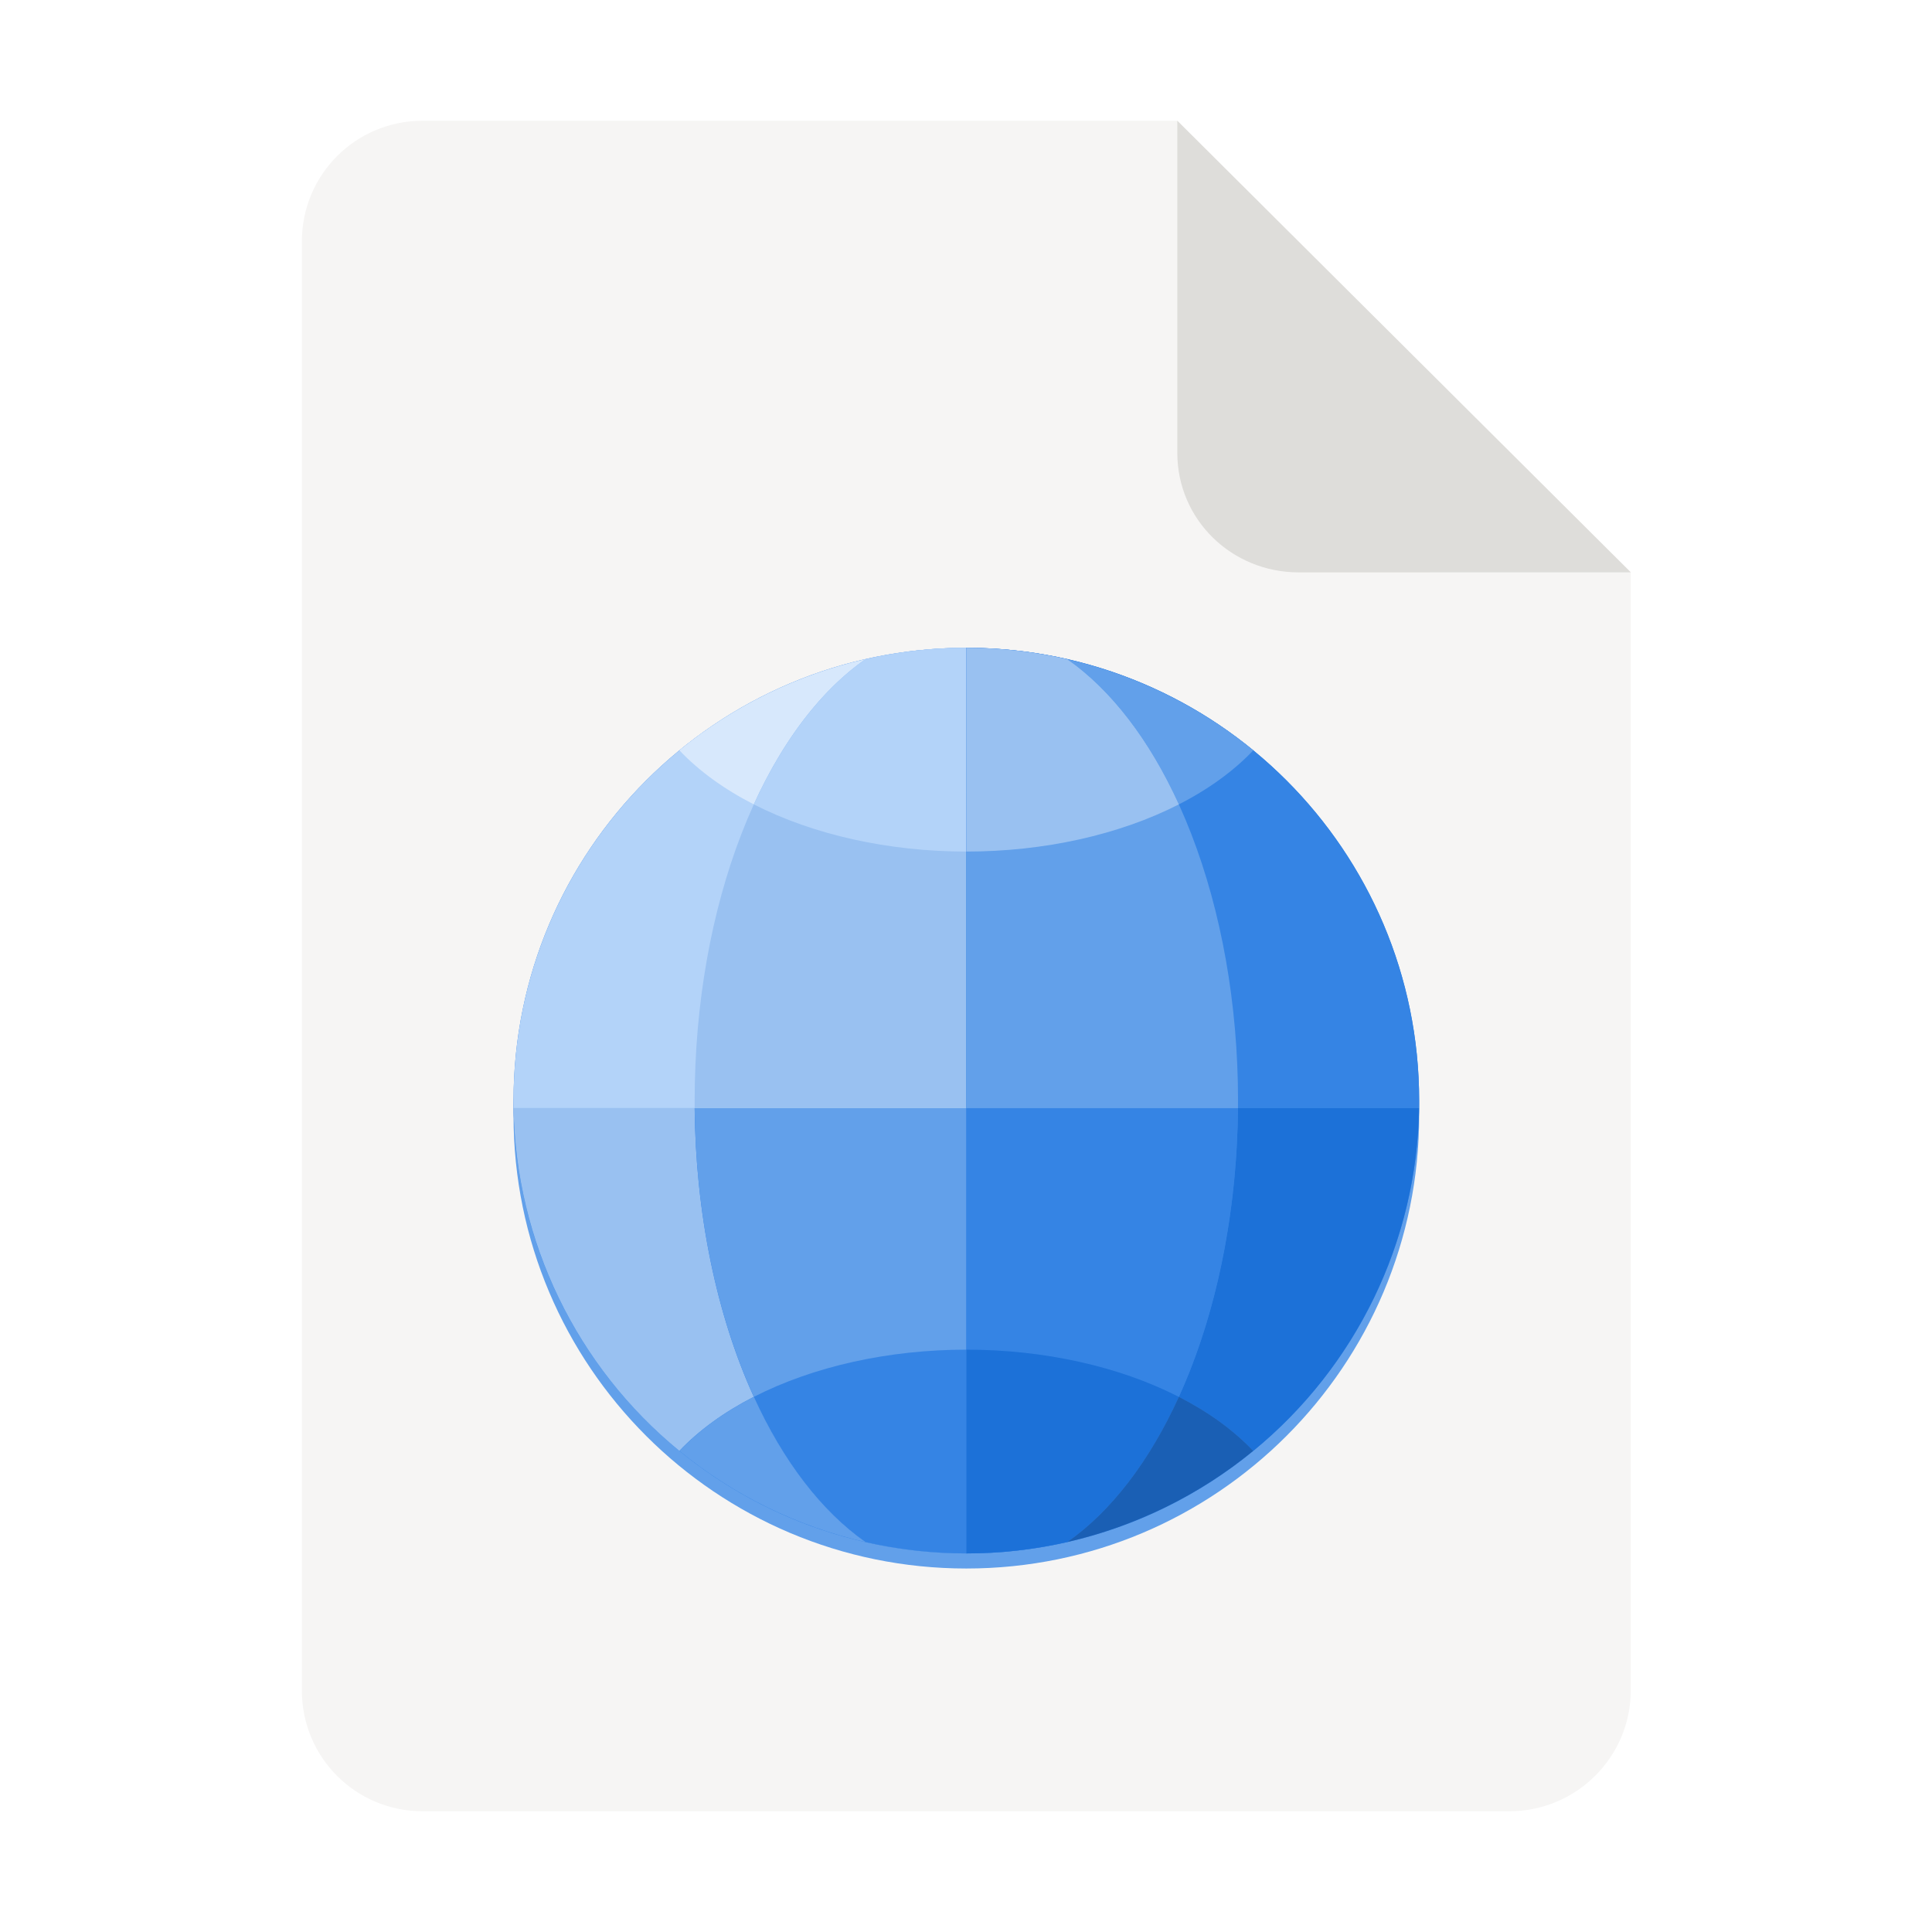
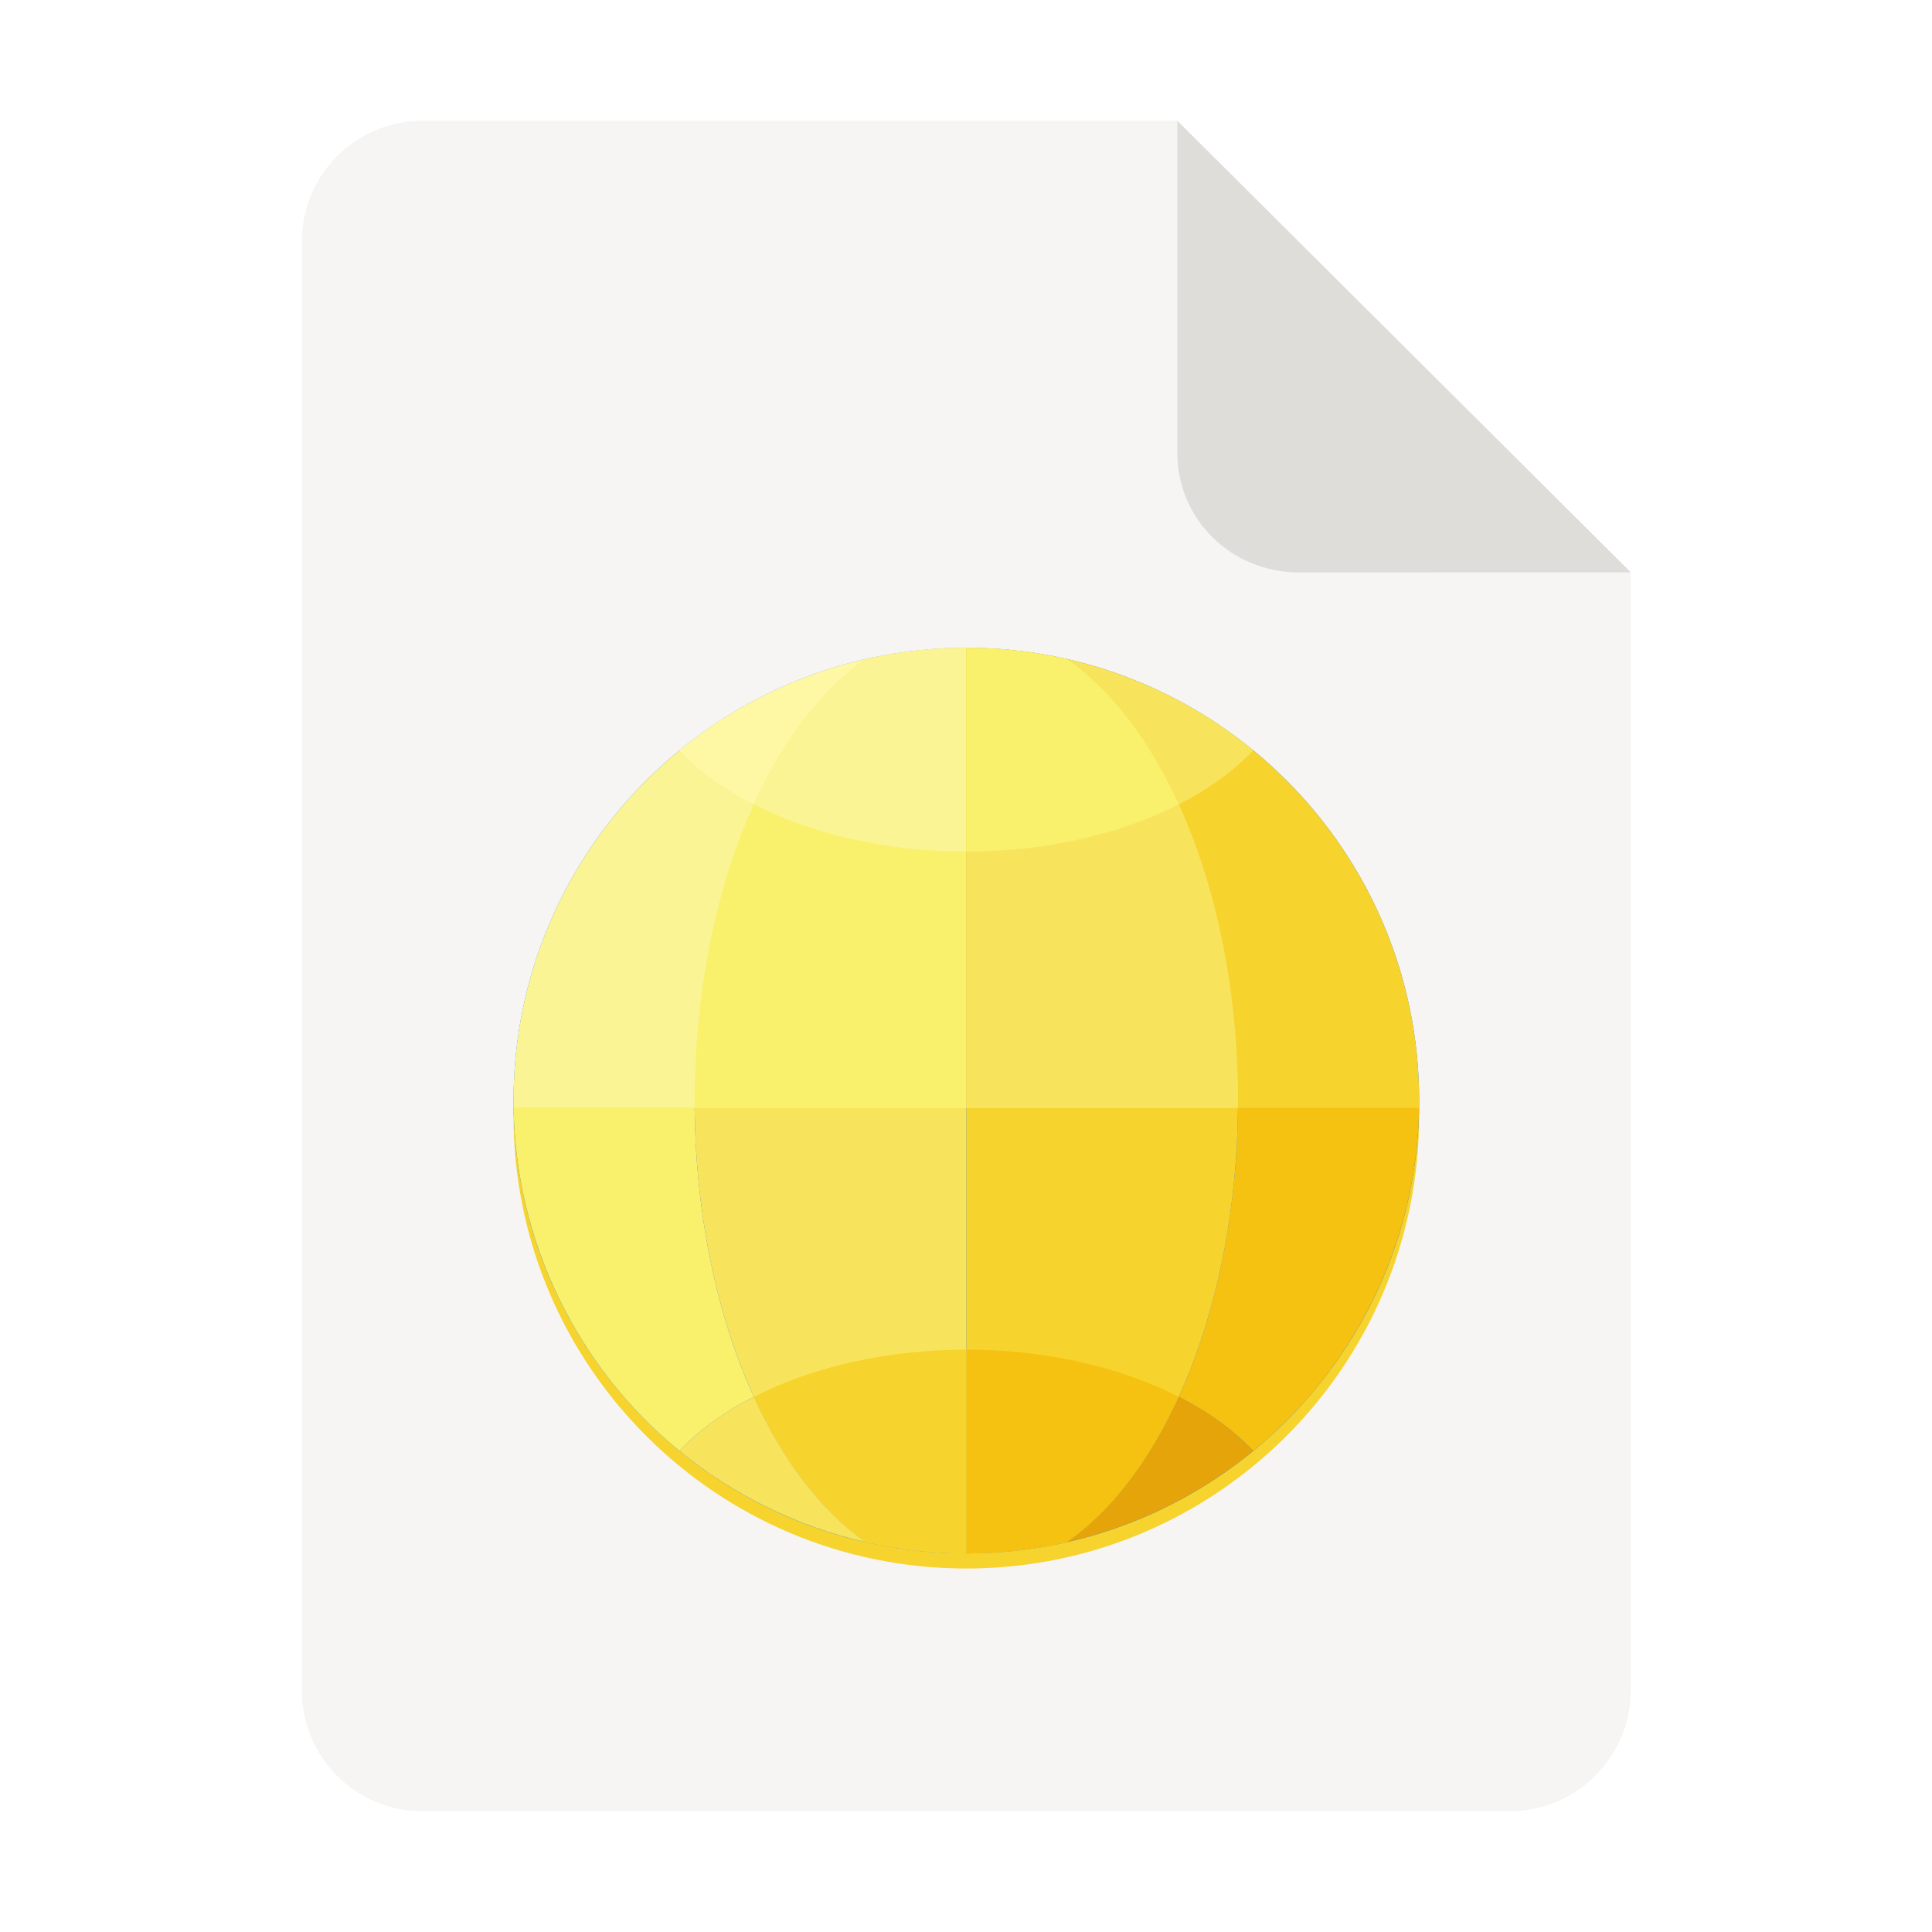
- <svg xmlns="http://www.w3.org/2000/svg" height="128px" viewBox="0 0 128 128" width="128px">
-   <path d="m 28 8 h 50 l 30.043 29.918 v 74.059 c 0 4.434 -3.609 8.023 -8.043 8.023 h -72 c -4.434 0 -8 -3.566 -8 -8 v -96 c 0 -4.434 3.566 -8 8 -8 z m 0 0" fill="#f6f5f4" />
-   <path d="m 78 8 v 22 c 0 4.434 3.609 7.922 8.043 7.922 l 22 -0.004 z m 0 0" fill="#deddda" />
-   <path d="m 94.023 73.918 c 0 16.57 -13.434 30 -30 30 c -16.57 0 -30 -13.43 -30 -30 c 0 -16.566 13.43 -30 30 -30 c 16.566 0 30 13.434 30 30 z m 0 0" fill="#62a0ea" />
-   <path d="m 94.023 72.918 c 0 16.57 -13.434 30 -30 30 c -16.57 0 -30 -13.43 -30 -30 c 0 -16.566 13.43 -30 30 -30 c 16.566 0 30 13.434 30 30 z m 0 0" fill="#3584e4" />
-   <path d="m 46.023 73.418 c 0.062 6.957 1.441 13.684 3.918 19.125 c -1.969 1.008 -3.641 2.223 -4.93 3.582 c -6.82 -5.586 -10.84 -13.891 -10.984 -22.707 z m 0 0" fill="#99c1f1" />
-   <path d="m 64.023 73.418 v 29.5 c -2.254 0 -4.496 -0.254 -6.691 -0.754 c -6.734 -4.719 -11.191 -16.051 -11.309 -28.746 z m 0 0" fill="#62a0ea" />
-   <path d="m 64.023 89.418 v 13.5 c -2.254 0 -4.496 -0.254 -6.691 -0.754 c -2.898 -2.031 -5.445 -5.344 -7.391 -9.617 c 3.953 -2.023 8.938 -3.129 14.082 -3.129 z m 0 0" fill="#3584e4" />
-   <path d="m 49.941 92.543 c 1.945 4.273 4.492 7.59 7.391 9.621 c -4.516 -1.035 -8.734 -3.102 -12.32 -6.039 c 1.289 -1.359 2.961 -2.574 4.93 -3.582 z m 0 0" fill="#62a0ea" />
-   <path d="m 82.02 73.418 c -0.062 6.961 -1.441 13.684 -3.918 19.129 c 1.973 1.008 3.641 2.219 4.93 3.578 c 6.82 -5.586 10.84 -13.891 10.988 -22.707 z m 0 0" fill="#1c71d8" />
-   <path d="m 64.023 73.418 v 29.5 c 2.25 0 4.492 -0.254 6.688 -0.754 c 6.734 -4.719 11.195 -16.051 11.309 -28.746 z m 0 0" fill="#3584e4" />
-   <path d="m 64.023 89.418 v 13.5 c 2.25 0 4.492 -0.254 6.688 -0.754 c 2.898 -2.031 5.445 -5.344 7.391 -9.617 c -3.953 -2.023 -8.934 -3.129 -14.078 -3.129 z m 0 0" fill="#1c71d8" />
-   <path d="m 78.102 92.543 c -1.945 4.273 -4.492 7.59 -7.391 9.621 c 4.52 -1.035 8.734 -3.102 12.32 -6.039 c -1.289 -1.359 -2.957 -2.574 -4.93 -3.582 z m 0 0" fill="#1a5fb4" />
-   <path d="m 64.023 42.918 c -16.57 0 -30 13.434 -30 30 c 0 0.168 0 0.336 0.004 0.5 h 29.996 z m 0 0" fill="#b3d3f9" />
-   <path d="m 57.336 43.676 c -4.52 1.031 -8.738 3.098 -12.324 6.035 c 1.289 1.363 2.961 2.574 4.93 3.582 c 1.945 -4.273 4.496 -7.59 7.395 -9.617 z m 0 0" fill="#d7e8fc" />
-   <path d="m 64.023 42.918 c -2.25 0 -4.496 0.254 -6.688 0.758 c -6.832 4.781 -11.312 16.363 -11.312 29.242 v 0.5 h 18 z m 0 0" fill="#99c1f1" />
-   <path d="m 64.023 42.918 c -2.25 0 -4.496 0.254 -6.688 0.758 c -2.898 2.027 -5.445 5.344 -7.391 9.617 c 3.953 2.02 8.934 3.125 14.078 3.125 z m 0 0" fill="#b3d3f9" />
-   <path d="m 64.023 42.918 c 16.566 0 30 13.434 30 30 c 0 0.168 -0.004 0.336 -0.004 0.5 h -29.996 z m 0 0" fill="#3584e4" />
-   <path d="m 70.707 43.676 c 4.52 1.031 8.738 3.098 12.328 6.035 c -1.293 1.363 -2.961 2.574 -4.934 3.582 c -1.945 -4.273 -4.492 -7.59 -7.395 -9.617 z m 0 0" fill="#62a0ea" />
-   <path d="m 64.023 42.918 c 2.25 0 4.492 0.254 6.684 0.758 c 6.836 4.781 11.316 16.363 11.316 29.242 c 0 0.168 0 0.336 -0.004 0.5 h -17.996 z m 0 0" fill="#62a0ea" />
-   <path d="m 64.023 42.918 c 2.25 0 4.492 0.254 6.684 0.758 c 2.902 2.027 5.449 5.344 7.395 9.617 c -3.953 2.02 -8.934 3.125 -14.078 3.125 z m 0 0" fill="#99c1f1" />
+ <svg xmlns="http://www.w3.org/2000/svg" width="128" height="128" viewBox="0 0 128 128" fill="none">
+   <path d="M28 8H78L108.043 37.918V111.977C108.043 116.41 104.434 120 100 120H28C23.566 120 20 116.434 20 112V16C20 11.566 23.566 8 28 8Z" fill="#F6F5F4" />
+   <path d="M78 8V30C78 34.434 81.609 37.922 86.043 37.922L108.043 37.918L78 8Z" fill="#DEDDDA" />
+   <path d="M94.023 73.918C94.023 90.488 80.59 103.918 64.023 103.918C47.453 103.918 34.023 90.488 34.023 73.918C34.023 57.352 47.453 43.918 64.023 43.918C80.59 43.918 94.023 57.352 94.023 73.918Z" fill="#F6D32D" />
+   <path d="M94.023 72.918C94.023 89.488 80.59 102.918 64.023 102.918C47.453 102.918 34.023 89.488 34.023 72.918C34.023 56.352 47.453 42.918 64.023 42.918C80.59 42.918 94.023 56.352 94.023 72.918Z" fill="#3584E4" />
+   <path d="M46.023 73.418C46.086 80.375 47.465 87.102 49.941 92.543C47.973 93.551 46.301 94.766 45.012 96.125C38.191 90.539 34.172 82.234 34.027 73.418H46.023Z" fill="#F9F06B" />
+   <path d="M64.023 73.418V102.918C61.77 102.918 59.527 102.664 57.332 102.164C50.598 97.445 46.141 86.113 46.023 73.418H64.023Z" fill="#F8E45C" />
+   <path d="M64.023 89.418V102.918C61.77 102.918 59.527 102.664 57.332 102.164C54.434 100.133 51.887 96.82 49.941 92.547C53.895 90.523 58.879 89.418 64.023 89.418Z" fill="#F6D32D" />
+   <path d="M49.941 92.543C51.887 96.816 54.434 100.133 57.332 102.164C52.816 101.129 48.598 99.062 45.012 96.125C46.301 94.766 47.973 93.551 49.941 92.543Z" fill="#F8E45C" />
+   <path d="M82.019 73.418C81.957 80.379 80.578 87.102 78.102 92.547C80.074 93.555 81.742 94.766 83.031 96.125C89.852 90.539 93.871 82.234 94.019 73.418H82.019Z" fill="#F5C211" />
+   <path d="M64.023 73.418V102.918C66.273 102.918 68.516 102.664 70.711 102.164C77.445 97.445 81.906 86.113 82.019 73.418H64.023Z" fill="#F6D32D" />
+   <path d="M64.023 89.418V102.918C66.273 102.918 68.516 102.664 70.711 102.164C73.609 100.133 76.156 96.82 78.102 92.547C74.148 90.523 69.168 89.418 64.023 89.418Z" fill="#F5C211" />
+   <path d="M78.102 92.543C76.156 96.816 73.609 100.133 70.711 102.164C75.231 101.129 79.445 99.062 83.031 96.125C81.742 94.766 80.074 93.551 78.102 92.543Z" fill="#E5A50A" />
+   <path d="M64.023 42.918C47.453 42.918 34.023 56.352 34.023 72.918C34.023 73.086 34.023 73.254 34.027 73.418H64.023V42.918Z" fill="#FBF494" />
+   <path d="M57.336 43.676C52.816 44.707 48.598 46.773 45.012 49.711C46.301 51.074 47.973 52.285 49.941 53.293C51.887 49.02 54.438 45.703 57.336 43.676Z" fill="#FEF8A5" />
+   <path d="M64.023 42.918C61.773 42.918 59.527 43.172 57.336 43.676C50.504 48.457 46.023 60.039 46.023 72.918V73.418H64.023V42.918Z" fill="#F9F06B" />
+   <path d="M64.023 42.918C61.773 42.918 59.527 43.172 57.336 43.676C54.438 45.703 51.891 49.02 49.945 53.293C53.898 55.312 58.879 56.418 64.023 56.418V42.918Z" fill="#FBF494" />
+   <path d="M64.023 42.918C80.59 42.918 94.023 56.352 94.023 72.918C94.023 73.086 94.019 73.254 94.019 73.418H64.023V42.918Z" fill="#F6D32D" />
+   <path d="M70.707 43.676C75.227 44.707 79.445 46.773 83.035 49.711C81.742 51.074 80.074 52.285 78.102 53.293C76.156 49.02 73.609 45.703 70.707 43.676Z" fill="#F8E45C" />
+   <path d="M64.023 42.918C66.273 42.918 68.516 43.172 70.707 43.676C77.543 48.457 82.023 60.039 82.023 72.918C82.023 73.086 82.023 73.254 82.019 73.418H64.023V42.918Z" fill="#F8E45C" />
+   <path d="M64.023 42.918C66.273 42.918 68.516 43.172 70.707 43.676C73.609 45.703 76.156 49.02 78.102 53.293C74.148 55.312 69.168 56.418 64.023 56.418V42.918Z" fill="#F9F06B" />
</svg>
